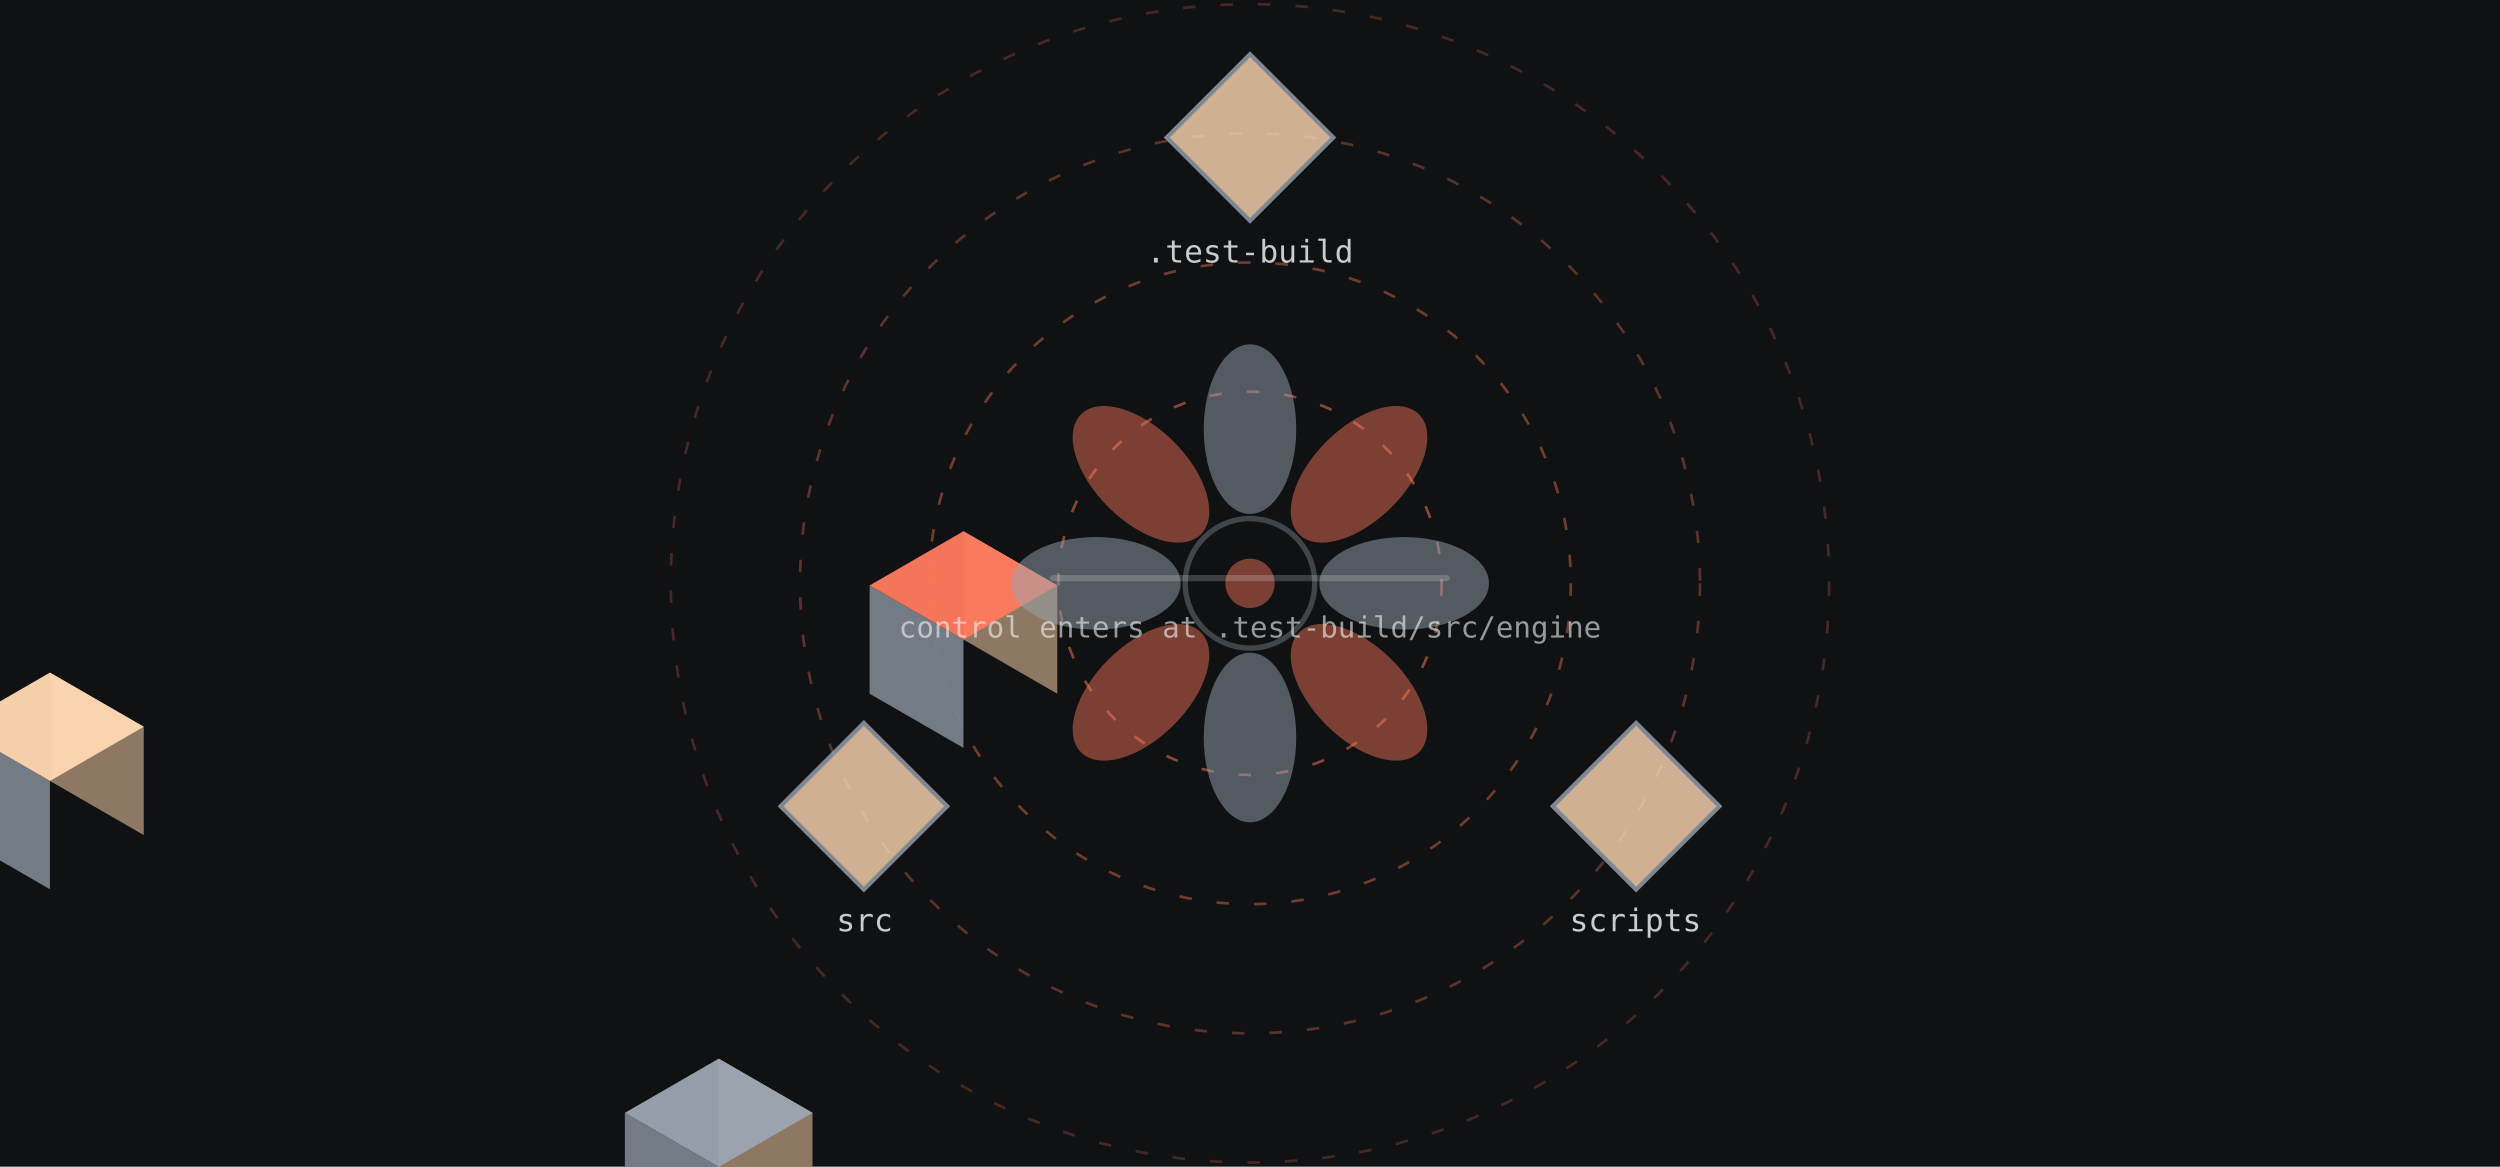
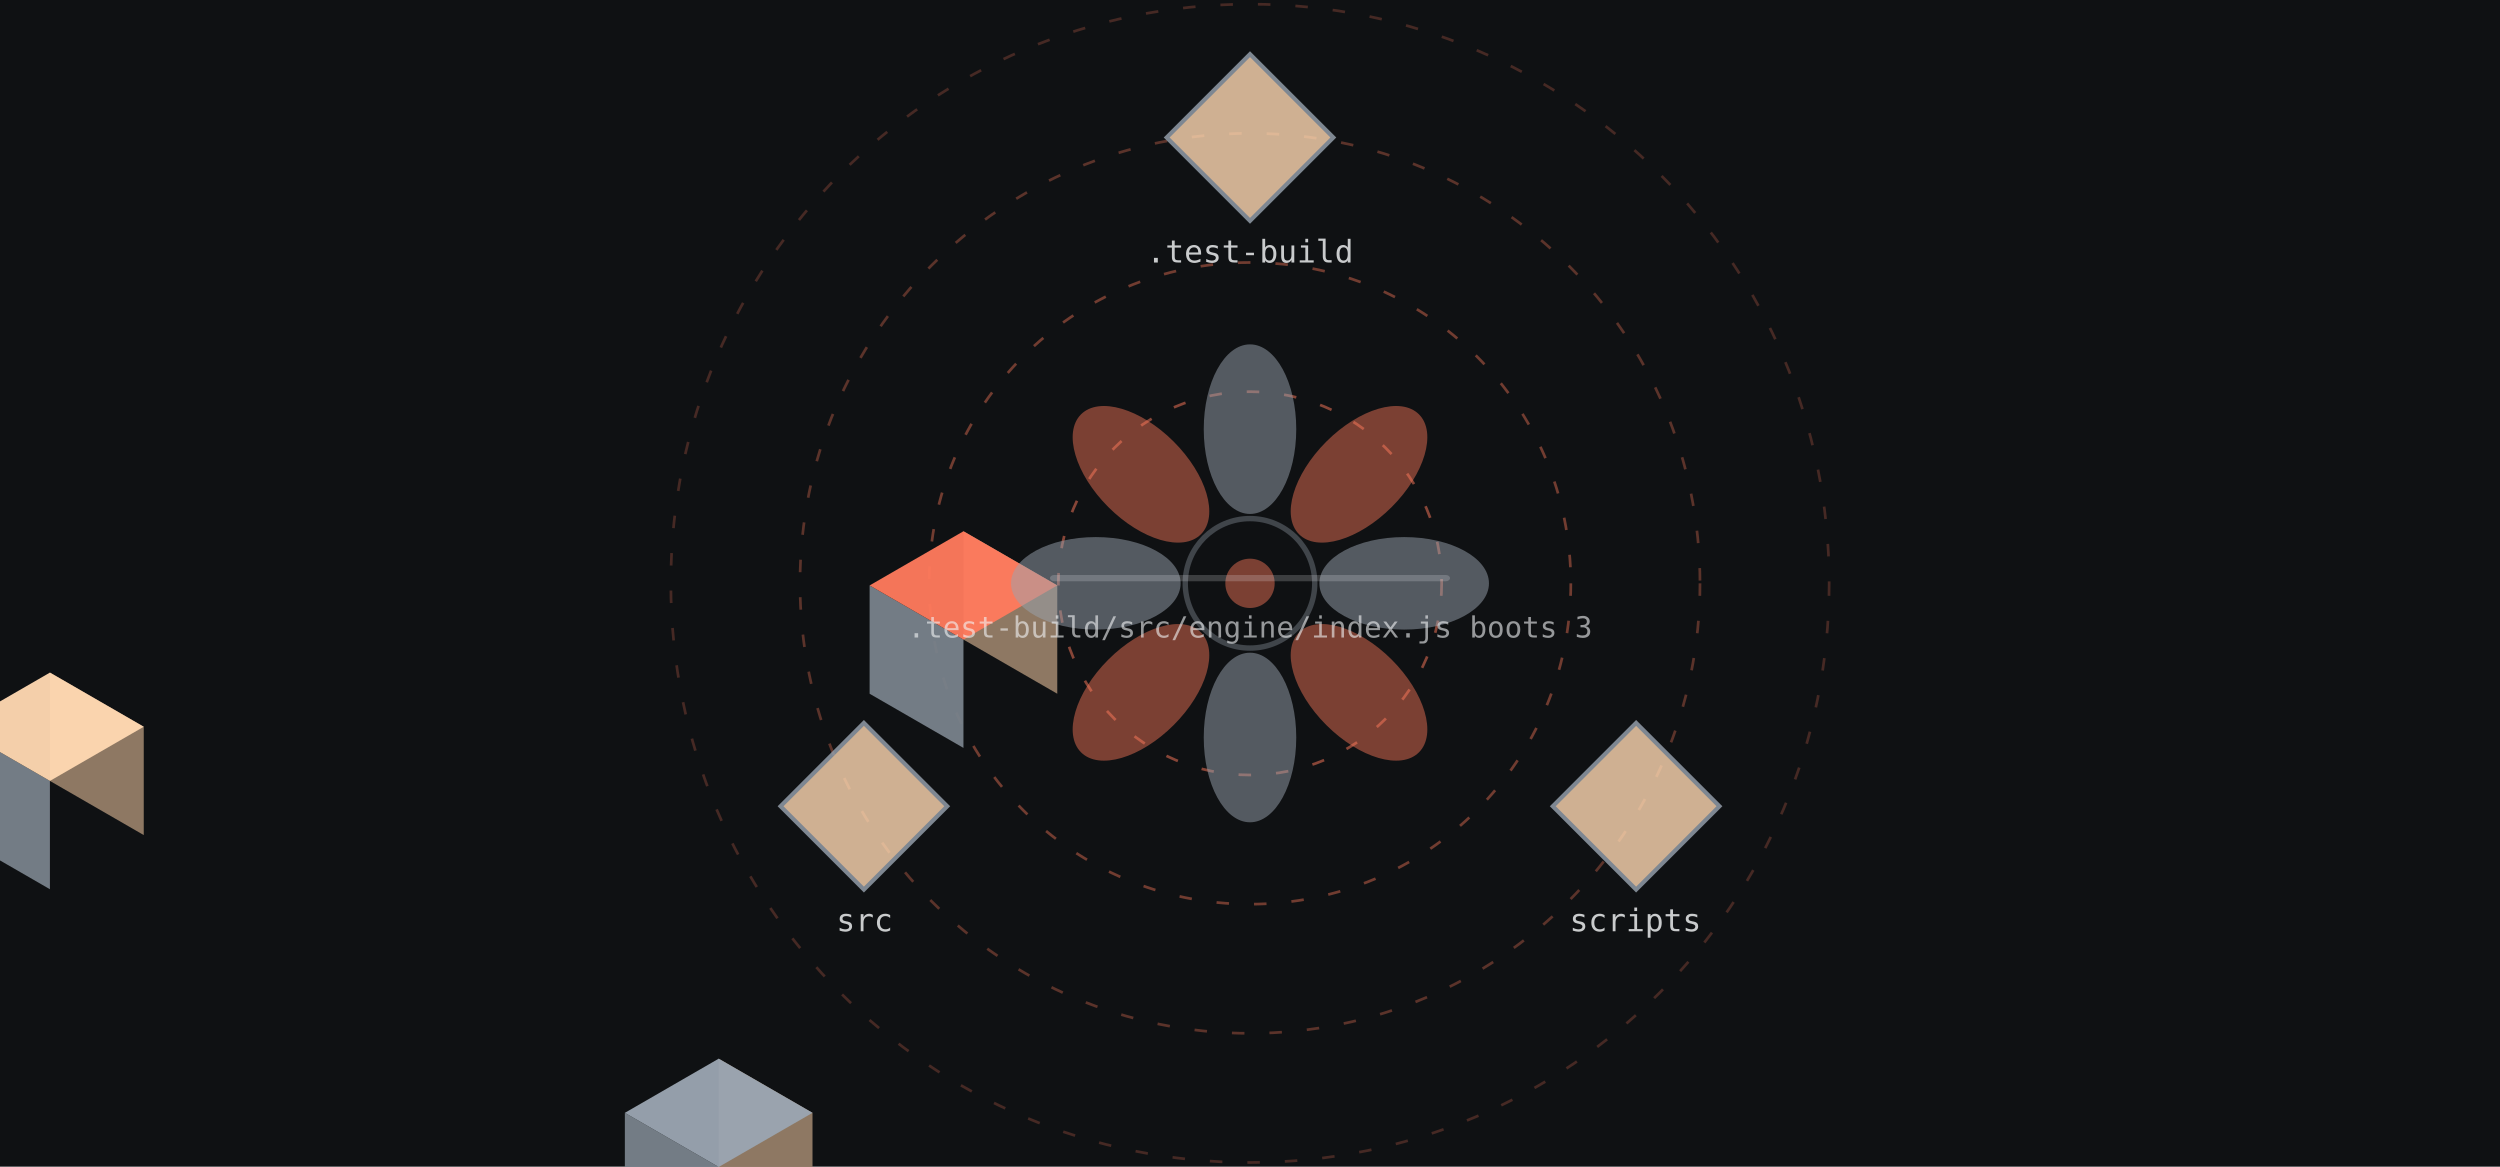
<svg xmlns="http://www.w3.org/2000/svg" viewBox="0 0 1200 560" width="1200" height="560" role="img" aria-label="uxvisualengine workflow">
  <rect width="1200" height="560" fill="#0f1113" />
  <defs>
    <linearGradient id="gk" x1="0" y1="0" x2="1" y2="1">
      <stop offset="0%" stop-color="#ff7a5c" />
      <stop offset="100%" stop-color="#9aa5b1" />
    </linearGradient>
  </defs>
  <circle cx="600.00" cy="280.00" r="92.00" fill="none" stroke="rgba(255,122,92,0.500)" stroke-width="1.30" opacity="1.00" stroke-dasharray="6 12" />
  <g>
    <circle cx="600.00" cy="280.00" r="92.00" fill="none" stroke="#ffd8b1" stroke-width="2.60" opacity="0.00" />
    <animate attributeName="opacity" values="0;0.85;0" dur="13.3s" begin="0.0s" repeatCount="indefinite" />
  </g>
  <circle cx="600.00" cy="280.00" r="154.00" fill="none" stroke="rgba(255,122,92,0.410)" stroke-width="1.30" opacity="1.00" stroke-dasharray="6 12" />
  <g>
    <circle cx="600.00" cy="280.00" r="154.00" fill="none" stroke="#ffd8b1" stroke-width="2.60" opacity="0.00" />
    <animate attributeName="opacity" values="0;0.85;0" dur="13.3s" begin="0.6s" repeatCount="indefinite" />
  </g>
  <circle cx="600.00" cy="280.00" r="216.00" fill="none" stroke="rgba(255,122,92,0.320)" stroke-width="1.30" opacity="1.00" stroke-dasharray="6 12" />
  <g>
    <circle cx="600.00" cy="280.00" r="216.00" fill="none" stroke="#ffd8b1" stroke-width="2.60" opacity="0.00" />
    <animate attributeName="opacity" values="0;0.85;0" dur="13.3s" begin="1.2s" repeatCount="indefinite" />
  </g>
  <circle cx="600.00" cy="280.00" r="278.00" fill="none" stroke="rgba(255,122,92,0.230)" stroke-width="1.30" opacity="1.00" stroke-dasharray="6 12" />
  <g>
    <circle cx="600.00" cy="280.00" r="278.00" fill="none" stroke="#ffd8b1" stroke-width="2.60" opacity="0.00" />
    <animate attributeName="opacity" values="0;0.85;0" dur="13.3s" begin="1.8s" repeatCount="indefinite" />
  </g>
  <polygon points="462.46,307.00 507.49,333.00 507.49,281.00 462.46,255.00" fill="#947d67" opacity="0.95" />
  <polygon points="417.42,333.00 462.46,359.00 462.46,307.00 417.42,281.00" fill="#78818a" opacity="0.95" />
  <polygon points="462.46,255.00 507.49,281.00 462.46,307.00 417.42,281.00" fill="#ff7a5c" opacity="0.95" />
  <text x="600" y="126" font-family="ui-monospace,Menlo,monospace" font-size="15" fill="rgba(241,243,245,0.820)" text-anchor="middle">.test-build</text>
  <g>
    <polygon points="600.00,26.00 640.00,66.00 600.00,106.00 560.00,66.00" fill="#ffd8b1" opacity="0.80" stroke="#9aa5b1" stroke-width="2" />
    <animate attributeName="opacity" values="0.25;1.0;0.25" dur="13.3s" begin="0.0s" repeatCount="indefinite" />
  </g>
  <polygon points="344.96,560.16 390.00,586.16 390.00,534.16 344.96,508.16" fill="#947d67" opacity="0.95" />
  <polygon points="299.93,586.16 344.96,612.16 344.96,560.16 299.93,534.16" fill="#78818a" opacity="0.95" />
  <polygon points="344.96,508.16 390.00,534.16 344.96,560.16 299.93,534.16" fill="#9aa5b1" opacity="0.95" />
  <text x="785" y="447" font-family="ui-monospace,Menlo,monospace" font-size="15" fill="rgba(241,243,245,0.820)" text-anchor="middle">scripts</text>
  <g>
    <polygon points="785.33,347.00 825.33,387.00 785.33,427.00 745.33,387.00" fill="#ffd8b1" opacity="0.80" stroke="#9aa5b1" stroke-width="2" />
    <animate attributeName="opacity" values="0.25;1.0;0.25" dur="13.3s" begin="4.433s" repeatCount="indefinite" />
  </g>
  <polygon points="23.96,374.84 69.00,400.84 69.00,348.84 23.96,322.84" fill="#947d67" opacity="0.95" />
  <polygon points="-21.07,400.84 23.96,426.84 23.96,374.84 -21.07,348.84" fill="#78818a" opacity="0.95" />
  <polygon points="23.96,322.84 69.00,348.84 23.96,374.84 -21.07,348.84" fill="#ffd8b1" opacity="0.95" />
  <text x="415" y="447" font-family="ui-monospace,Menlo,monospace" font-size="15" fill="rgba(241,243,245,0.820)" text-anchor="middle">src</text>
  <g>
    <polygon points="414.67,347.00 454.67,387.00 414.67,427.00 374.67,387.00" fill="#ffd8b1" opacity="0.80" stroke="#9aa5b1" stroke-width="2" />
    <animate attributeName="opacity" values="0.25;1.0;0.25" dur="13.3s" begin="8.867s" repeatCount="indefinite" />
  </g>
  <ellipse cx="600.00" cy="206.00" rx="22.20" ry="40.70" fill="rgba(154,165,177,0.500)" opacity="1.00" transform="rotate(0.0 600.00 206.00)" />
  <ellipse cx="652.33" cy="227.67" rx="22.20" ry="40.70" fill="rgba(255,122,92,0.450)" opacity="1.00" transform="rotate(45.0 652.33 227.67)" />
  <ellipse cx="674.00" cy="280.00" rx="22.20" ry="40.70" fill="rgba(154,165,177,0.500)" opacity="1.00" transform="rotate(90.0 674.00 280.00)" />
  <ellipse cx="652.33" cy="332.33" rx="22.20" ry="40.70" fill="rgba(255,122,92,0.450)" opacity="1.00" transform="rotate(135.0 652.33 332.33)" />
  <ellipse cx="600.00" cy="354.00" rx="22.20" ry="40.70" fill="rgba(154,165,177,0.500)" opacity="1.00" transform="rotate(180.0 600.00 354.00)" />
  <ellipse cx="547.67" cy="332.33" rx="22.20" ry="40.70" fill="rgba(255,122,92,0.450)" opacity="1.00" transform="rotate(225.0 547.67 332.33)" />
  <ellipse cx="526.00" cy="280.00" rx="22.20" ry="40.70" fill="rgba(154,165,177,0.500)" opacity="1.00" transform="rotate(270.0 526.00 280.00)" />
  <ellipse cx="547.67" cy="227.67" rx="22.20" ry="40.70" fill="rgba(255,122,92,0.450)" opacity="1.00" transform="rotate(315.0 547.67 227.67)" />
  <circle cx="600.00" cy="280.00" r="31.08" fill="none" stroke="rgba(154,165,177,0.500)" stroke-width="2.59" opacity="0.70" />
  <circle cx="600.00" cy="280.00" r="11.84" fill="rgba(255,122,92,0.450)" opacity="1.00" />
  <rect x="504.00" y="276.00" width="192.00" height="3.00" rx="2.00" fill="rgba(241,243,245,0.200)" opacity="1.00" />
-   <text x="600" y="306" font-family="ui-monospace,Menlo,monospace" font-size="14" fill="rgba(241,243,245,0.600)" text-anchor="middle">control enters at .test-build/src/engine</text>
+   <text x="600" y="306" font-family="ui-monospace,Menlo,monospace" font-size="14" fill="rgba(241,243,245,0.600)" text-anchor="middle">.test-build/src/engine/index.js boots 3 </text>
</svg>
